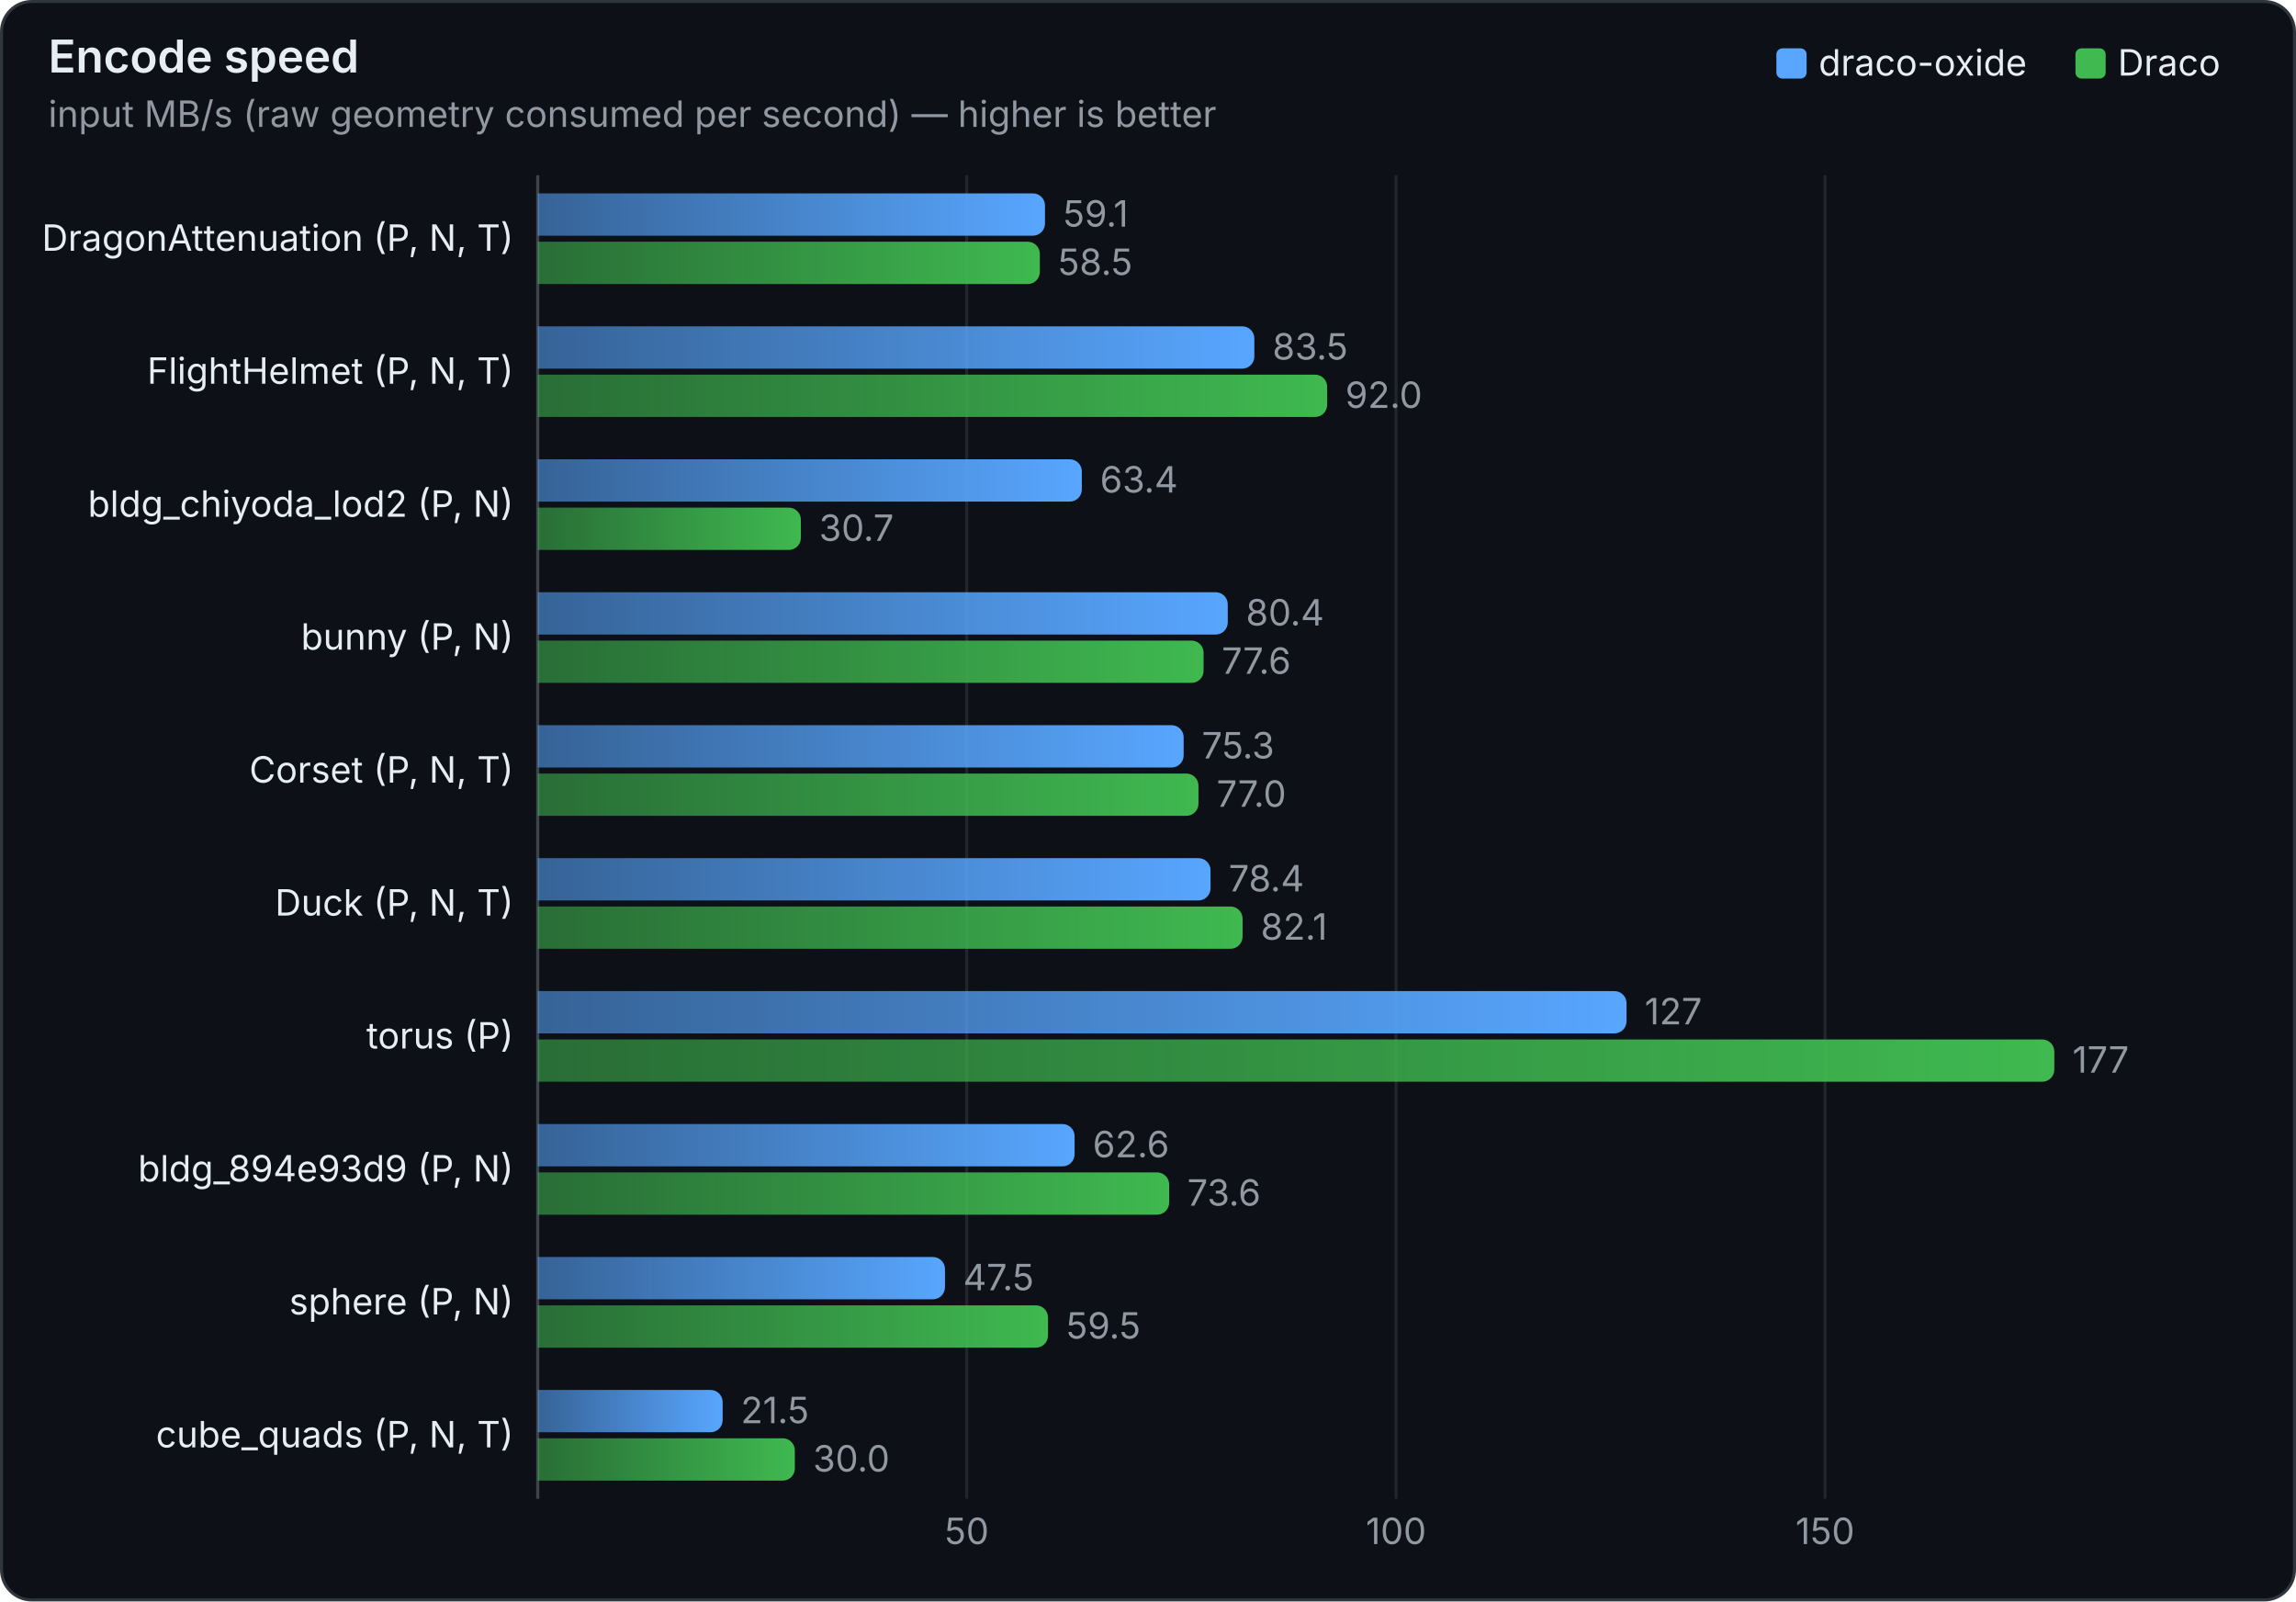
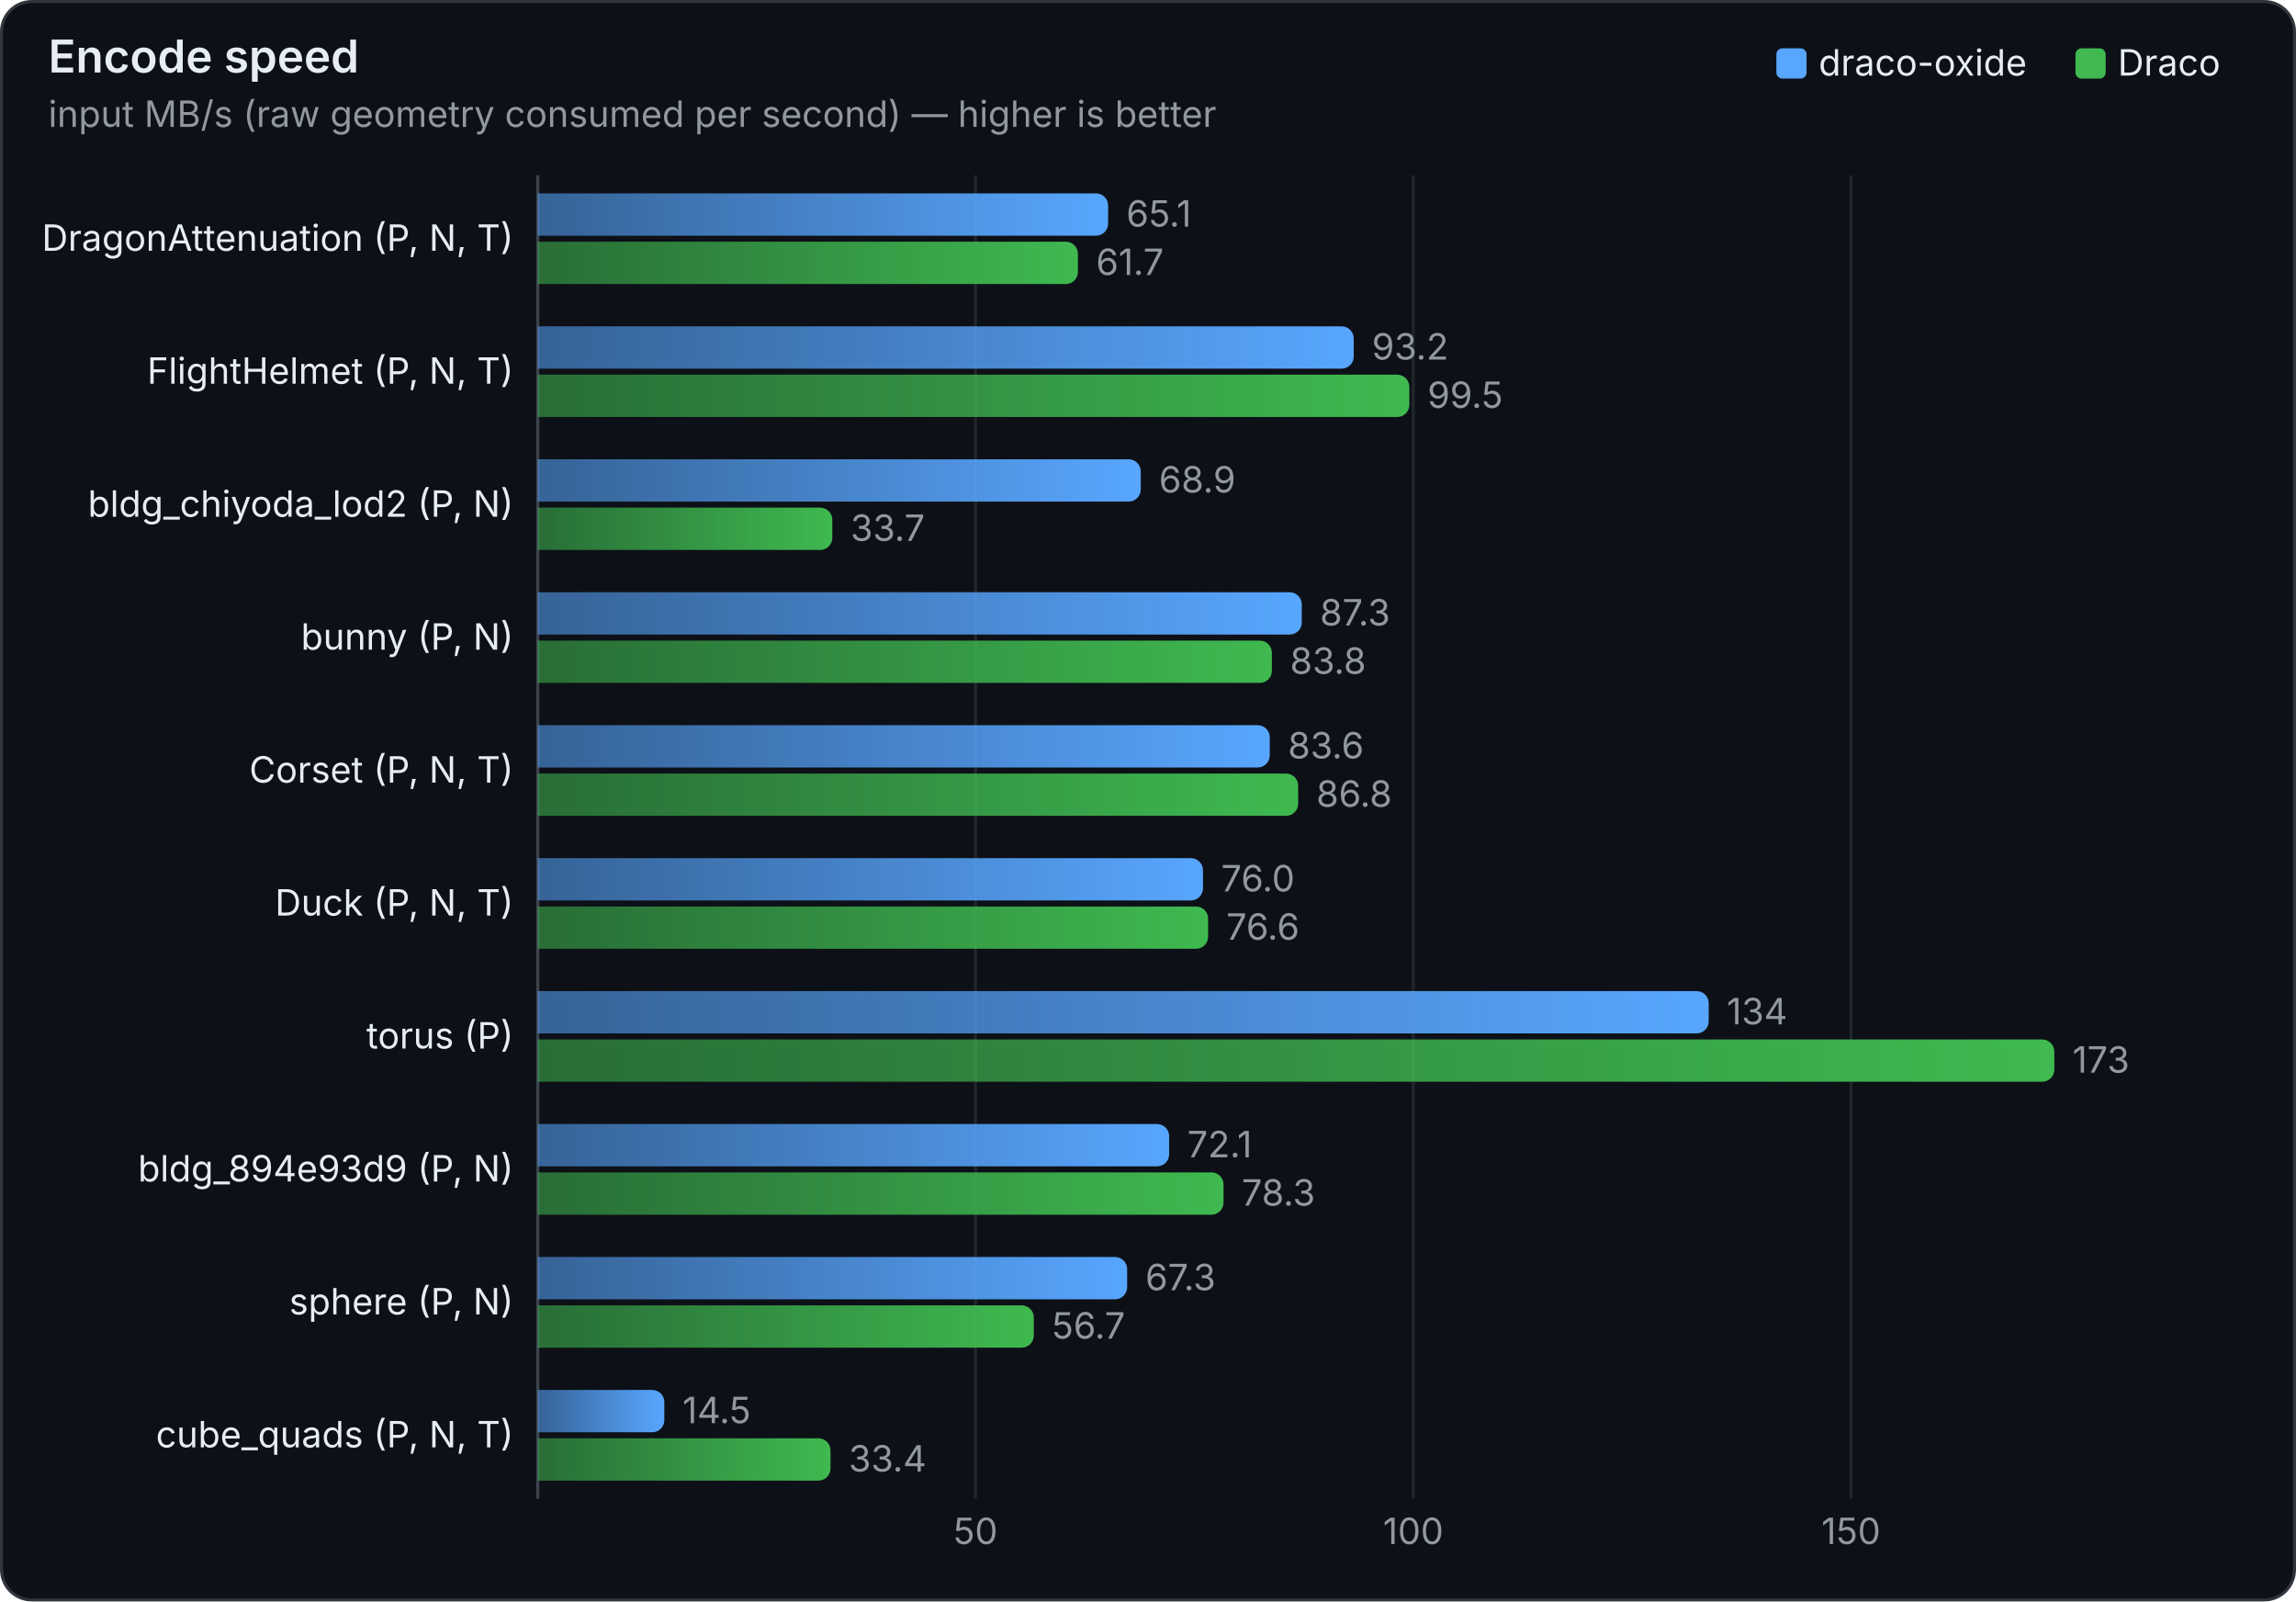
<svg xmlns="http://www.w3.org/2000/svg" width="760" height="530" viewBox="0 0 760 530" font-family="system-ui, -apple-system, 'Segoe UI', sans-serif" font-size="12">
  <defs>
    <linearGradient id="bar0" x1="0" y1="0" x2="1" y2="0">
      <stop offset="0" stop-color="#58a6ff" stop-opacity="0.55" />
      <stop offset="1" stop-color="#58a6ff" />
    </linearGradient>
    <linearGradient id="bar1" x1="0" y1="0" x2="1" y2="0">
      <stop offset="0" stop-color="#3fb950" stop-opacity="0.55" />
      <stop offset="1" stop-color="#3fb950" />
    </linearGradient>
  </defs>
  <rect x="0.5" y="0.5" width="759" height="529" rx="10" fill="#0d1117" stroke="#30363d" />
  <text x="16" y="24" font-size="15" font-weight="600" fill="#e6edf3">Encode speed</text>
  <text x="16" y="42" fill="#9198a1">input MB/s (raw geometry consumed per second) — higher is better</text>
  <rect x="588.0" y="16" width="10" height="10" rx="2" fill="#58a6ff" />
  <text x="602.0" y="25" fill="#e6edf3">draco-oxide</text>
  <rect x="687.0" y="16" width="10" height="10" rx="2" fill="#3fb950" />
  <text x="701.0" y="25" fill="#e6edf3">Draco</text>
-   <line x1="320.0" y1="58.0" x2="320.0" y2="496.0" stroke="#21262d" stroke-width="1" />
-   <text x="320.0" y="511.0" text-anchor="middle" fill="#9198a1">50</text>
-   <line x1="462.1" y1="58.0" x2="462.1" y2="496.0" stroke="#21262d" stroke-width="1" />
-   <text x="462.1" y="511.0" text-anchor="middle" fill="#9198a1">100</text>
-   <line x1="604.1" y1="58.0" x2="604.1" y2="496.0" stroke="#21262d" stroke-width="1" />
-   <text x="604.1" y="511.0" text-anchor="middle" fill="#9198a1">150</text>
+   <line x1="322.9" y1="58.0" x2="322.9" y2="496.0" stroke="#21262d" stroke-width="1" />
+   <text x="322.9" y="511.0" text-anchor="middle" fill="#9198a1">50</text>
+   <line x1="467.8" y1="58.0" x2="467.8" y2="496.0" stroke="#21262d" stroke-width="1" />
+   <text x="467.8" y="511.0" text-anchor="middle" fill="#9198a1">100</text>
+   <line x1="612.7" y1="58.0" x2="612.7" y2="496.0" stroke="#21262d" stroke-width="1" />
+   <text x="612.7" y="511.0" text-anchor="middle" fill="#9198a1">150</text>
  <line x1="178" y1="58.0" x2="178" y2="496.0" stroke="#3d444d" stroke-width="1" />
  <text x="170.0" y="83.0" text-anchor="end" fill="#e6edf3">DragonAttenuation (P, N, T)</text>
-   <path d="M178.0 64.0 h163.9 a4.0 4.0 0 0 1 4.0 4.0 v6.0 a4.0 4.0 0 0 1 -4.0 4.0 h-163.9 Z" fill="url(#bar0)" />
-   <text x="351.9" y="75.0" fill="#9198a1">59.1</text>
-   <path d="M178.0 80.0 h162.2 a4.0 4.0 0 0 1 4.0 4.0 v6.0 a4.0 4.0 0 0 1 -4.0 4.0 h-162.2 Z" fill="url(#bar1)" />
-   <text x="350.2" y="91.0" fill="#9198a1">58.5</text>
+   <path d="M178.0 64.0 h184.8 a4.0 4.0 0 0 1 4.0 4.0 v6.0 a4.0 4.0 0 0 1 -4.0 4.0 h-184.8 Z" fill="url(#bar0)" />
+   <text x="372.8" y="75.0" fill="#9198a1">65.1</text>
+   <path d="M178.0 80.0 h174.8 a4.0 4.0 0 0 1 4.0 4.0 v6.0 a4.0 4.0 0 0 1 -4.0 4.0 h-174.8 Z" fill="url(#bar1)" />
+   <text x="362.8" y="91.0" fill="#9198a1">61.7</text>
  <text x="170.0" y="127.0" text-anchor="end" fill="#e6edf3">FlightHelmet (P, N, T)</text>
-   <path d="M178.0 108.0 h233.2 a4.0 4.0 0 0 1 4.0 4.0 v6.0 a4.0 4.0 0 0 1 -4.0 4.0 h-233.2 Z" fill="url(#bar0)" />
-   <text x="421.2" y="119.0" fill="#9198a1">83.5</text>
-   <path d="M178.0 124.0 h257.3 a4.0 4.0 0 0 1 4.0 4.0 v6.0 a4.0 4.0 0 0 1 -4.0 4.0 h-257.3 Z" fill="url(#bar1)" />
-   <text x="445.3" y="135.0" fill="#9198a1">92.0</text>
+   <path d="M178.0 108.0 h266.1 a4.0 4.0 0 0 1 4.0 4.0 v6.0 a4.0 4.0 0 0 1 -4.0 4.0 h-266.1 Z" fill="url(#bar0)" />
+   <text x="454.1" y="119.0" fill="#9198a1">93.2</text>
+   <path d="M178.0 124.0 h284.5 a4.0 4.0 0 0 1 4.0 4.0 v6.0 a4.0 4.0 0 0 1 -4.0 4.0 h-284.5 Z" fill="url(#bar1)" />
+   <text x="472.5" y="135.0" fill="#9198a1">99.5</text>
  <text x="170.0" y="171.0" text-anchor="end" fill="#e6edf3">bldg_chiyoda_lod2 (P, N)</text>
-   <path d="M178.0 152.0 h176.1 a4.0 4.0 0 0 1 4.0 4.0 v6.0 a4.0 4.0 0 0 1 -4.0 4.0 h-176.1 Z" fill="url(#bar0)" />
-   <text x="364.1" y="163.0" fill="#9198a1">63.4</text>
-   <path d="M178.0 168.0 h83.1 a4.0 4.0 0 0 1 4.0 4.0 v6.0 a4.0 4.0 0 0 1 -4.0 4.0 h-83.1 Z" fill="url(#bar1)" />
-   <text x="271.1" y="179.0" fill="#9198a1">30.7</text>
+   <path d="M178.0 152.0 h195.6 a4.0 4.0 0 0 1 4.0 4.0 v6.0 a4.0 4.0 0 0 1 -4.0 4.0 h-195.6 Z" fill="url(#bar0)" />
+   <text x="383.6" y="163.0" fill="#9198a1">68.9</text>
+   <path d="M178.0 168.0 h93.5 a4.0 4.0 0 0 1 4.0 4.0 v6.0 a4.0 4.0 0 0 1 -4.0 4.0 h-93.5 Z" fill="url(#bar1)" />
+   <text x="281.5" y="179.0" fill="#9198a1">33.7</text>
  <text x="170.0" y="215.0" text-anchor="end" fill="#e6edf3">bunny (P, N)</text>
-   <path d="M178.0 196.0 h224.4 a4.0 4.0 0 0 1 4.0 4.0 v6.0 a4.0 4.0 0 0 1 -4.0 4.0 h-224.4 Z" fill="url(#bar0)" />
-   <text x="412.4" y="207.0" fill="#9198a1">80.4</text>
-   <path d="M178.0 212.0 h216.4 a4.0 4.0 0 0 1 4.0 4.0 v6.0 a4.0 4.0 0 0 1 -4.0 4.0 h-216.4 Z" fill="url(#bar1)" />
-   <text x="404.4" y="223.0" fill="#9198a1">77.6</text>
+   <path d="M178.0 196.0 h248.9 a4.0 4.0 0 0 1 4.0 4.0 v6.0 a4.0 4.0 0 0 1 -4.0 4.0 h-248.9 Z" fill="url(#bar0)" />
+   <text x="436.9" y="207.0" fill="#9198a1">87.3</text>
+   <path d="M178.0 212.0 h239.0 a4.0 4.0 0 0 1 4.0 4.0 v6.0 a4.0 4.0 0 0 1 -4.0 4.0 h-239.0 Z" fill="url(#bar1)" />
+   <text x="427.0" y="223.0" fill="#9198a1">83.8</text>
  <text x="170.0" y="259.0" text-anchor="end" fill="#e6edf3">Corset (P, N, T)</text>
-   <path d="M178.0 240.0 h209.8 a4.0 4.0 0 0 1 4.0 4.0 v6.0 a4.0 4.0 0 0 1 -4.0 4.0 h-209.8 Z" fill="url(#bar0)" />
-   <text x="397.8" y="251.0" fill="#9198a1">75.3</text>
-   <path d="M178.0 256.0 h214.7 a4.0 4.0 0 0 1 4.0 4.0 v6.0 a4.0 4.0 0 0 1 -4.0 4.0 h-214.7 Z" fill="url(#bar1)" />
-   <text x="402.7" y="267.0" fill="#9198a1">77.0</text>
+   <path d="M178.0 240.0 h238.3 a4.0 4.0 0 0 1 4.0 4.0 v6.0 a4.0 4.0 0 0 1 -4.0 4.0 h-238.3 Z" fill="url(#bar0)" />
+   <text x="426.3" y="251.0" fill="#9198a1">83.6</text>
+   <path d="M178.0 256.0 h247.7 a4.0 4.0 0 0 1 4.0 4.0 v6.0 a4.0 4.0 0 0 1 -4.0 4.0 h-247.7 Z" fill="url(#bar1)" />
+   <text x="435.7" y="267.0" fill="#9198a1">86.8</text>
  <text x="170.0" y="303.0" text-anchor="end" fill="#e6edf3">Duck (P, N, T)</text>
-   <path d="M178.0 284.0 h218.7 a4.0 4.0 0 0 1 4.0 4.0 v6.0 a4.0 4.0 0 0 1 -4.0 4.0 h-218.7 Z" fill="url(#bar0)" />
-   <text x="406.7" y="295.0" fill="#9198a1">78.4</text>
-   <path d="M178.0 300.0 h229.3 a4.0 4.0 0 0 1 4.0 4.0 v6.0 a4.0 4.0 0 0 1 -4.0 4.0 h-229.3 Z" fill="url(#bar1)" />
-   <text x="417.3" y="311.0" fill="#9198a1">82.1</text>
+   <path d="M178.0 284.0 h216.2 a4.0 4.0 0 0 1 4.0 4.0 v6.0 a4.0 4.0 0 0 1 -4.0 4.0 h-216.2 Z" fill="url(#bar0)" />
+   <text x="404.2" y="295.0" fill="#9198a1">76.0</text>
+   <path d="M178.0 300.0 h217.9 a4.0 4.0 0 0 1 4.0 4.0 v6.0 a4.0 4.0 0 0 1 -4.0 4.0 h-217.9 Z" fill="url(#bar1)" />
+   <text x="405.9" y="311.0" fill="#9198a1">76.6</text>
  <text x="170.0" y="347.0" text-anchor="end" fill="#e6edf3">torus (P)</text>
-   <path d="M178.0 328.0 h356.4 a4.0 4.0 0 0 1 4.0 4.0 v6.0 a4.0 4.0 0 0 1 -4.0 4.0 h-356.4 Z" fill="url(#bar0)" />
-   <text x="544.4" y="339.0" fill="#9198a1">127</text>
+   <path d="M178.0 328.0 h383.6 a4.0 4.0 0 0 1 4.0 4.0 v6.0 a4.0 4.0 0 0 1 -4.0 4.0 h-383.6 Z" fill="url(#bar0)" />
+   <text x="571.6" y="339.0" fill="#9198a1">134</text>
  <path d="M178.0 344.0 h498.0 a4.0 4.0 0 0 1 4.0 4.0 v6.0 a4.0 4.0 0 0 1 -4.0 4.0 h-498.0 Z" fill="url(#bar1)" />
-   <text x="686.0" y="355.0" fill="#9198a1">177</text>
+   <text x="686.0" y="355.0" fill="#9198a1">173</text>
  <text x="170.0" y="391.0" text-anchor="end" fill="#e6edf3">bldg_894e93d9 (P, N)</text>
-   <path d="M178.0 372.0 h173.7 a4.0 4.0 0 0 1 4.0 4.0 v6.0 a4.0 4.0 0 0 1 -4.0 4.0 h-173.7 Z" fill="url(#bar0)" />
-   <text x="361.7" y="383.0" fill="#9198a1">62.6</text>
-   <path d="M178.0 388.0 h205.0 a4.0 4.0 0 0 1 4.0 4.0 v6.0 a4.0 4.0 0 0 1 -4.0 4.0 h-205.0 Z" fill="url(#bar1)" />
-   <text x="393.0" y="399.0" fill="#9198a1">73.6</text>
+   <path d="M178.0 372.0 h205.0 a4.0 4.0 0 0 1 4.0 4.0 v6.0 a4.0 4.0 0 0 1 -4.0 4.0 h-205.0 Z" fill="url(#bar0)" />
+   <text x="393.0" y="383.0" fill="#9198a1">72.1</text>
+   <path d="M178.0 388.0 h223.0 a4.0 4.0 0 0 1 4.0 4.0 v6.0 a4.0 4.0 0 0 1 -4.0 4.0 h-223.0 Z" fill="url(#bar1)" />
+   <text x="411.0" y="399.0" fill="#9198a1">78.3</text>
  <text x="170.0" y="435.0" text-anchor="end" fill="#e6edf3">sphere (P, N)</text>
-   <path d="M178.0 416.0 h130.8 a4.0 4.0 0 0 1 4.0 4.0 v6.0 a4.0 4.0 0 0 1 -4.0 4.0 h-130.8 Z" fill="url(#bar0)" />
-   <text x="318.8" y="427.0" fill="#9198a1">47.5</text>
-   <path d="M178.0 432.0 h164.9 a4.0 4.0 0 0 1 4.0 4.0 v6.0 a4.0 4.0 0 0 1 -4.0 4.0 h-164.9 Z" fill="url(#bar1)" />
-   <text x="352.9" y="443.0" fill="#9198a1">59.5</text>
+   <path d="M178.0 416.0 h191.1 a4.0 4.0 0 0 1 4.0 4.0 v6.0 a4.0 4.0 0 0 1 -4.0 4.0 h-191.1 Z" fill="url(#bar0)" />
+   <text x="379.1" y="427.0" fill="#9198a1">67.3</text>
+   <path d="M178.0 432.0 h160.2 a4.0 4.0 0 0 1 4.0 4.0 v6.0 a4.0 4.0 0 0 1 -4.0 4.0 h-160.2 Z" fill="url(#bar1)" />
+   <text x="348.2" y="443.0" fill="#9198a1">56.7</text>
  <text x="170.0" y="479.0" text-anchor="end" fill="#e6edf3">cube_quads (P, N, T)</text>
-   <path d="M178.0 460.0 h57.2 a4.0 4.0 0 0 1 4.0 4.0 v6.0 a4.0 4.0 0 0 1 -4.0 4.0 h-57.2 Z" fill="url(#bar0)" />
-   <text x="245.2" y="471.0" fill="#9198a1">21.5</text>
-   <path d="M178.0 476.0 h81.1 a4.0 4.0 0 0 1 4.0 4.0 v6.0 a4.0 4.0 0 0 1 -4.0 4.0 h-81.1 Z" fill="url(#bar1)" />
-   <text x="269.1" y="487.0" fill="#9198a1">30.0</text>
+   <path d="M178.0 460.0 h37.9 a4.0 4.0 0 0 1 4.0 4.0 v6.0 a4.0 4.0 0 0 1 -4.0 4.0 h-37.9 Z" fill="url(#bar0)" />
+   <text x="225.9" y="471.0" fill="#9198a1">14.5</text>
+   <path d="M178.0 476.0 h92.9 a4.0 4.0 0 0 1 4.0 4.0 v6.0 a4.0 4.0 0 0 1 -4.0 4.0 h-92.9 Z" fill="url(#bar1)" />
+   <text x="280.9" y="487.0" fill="#9198a1">33.4</text>
</svg>
